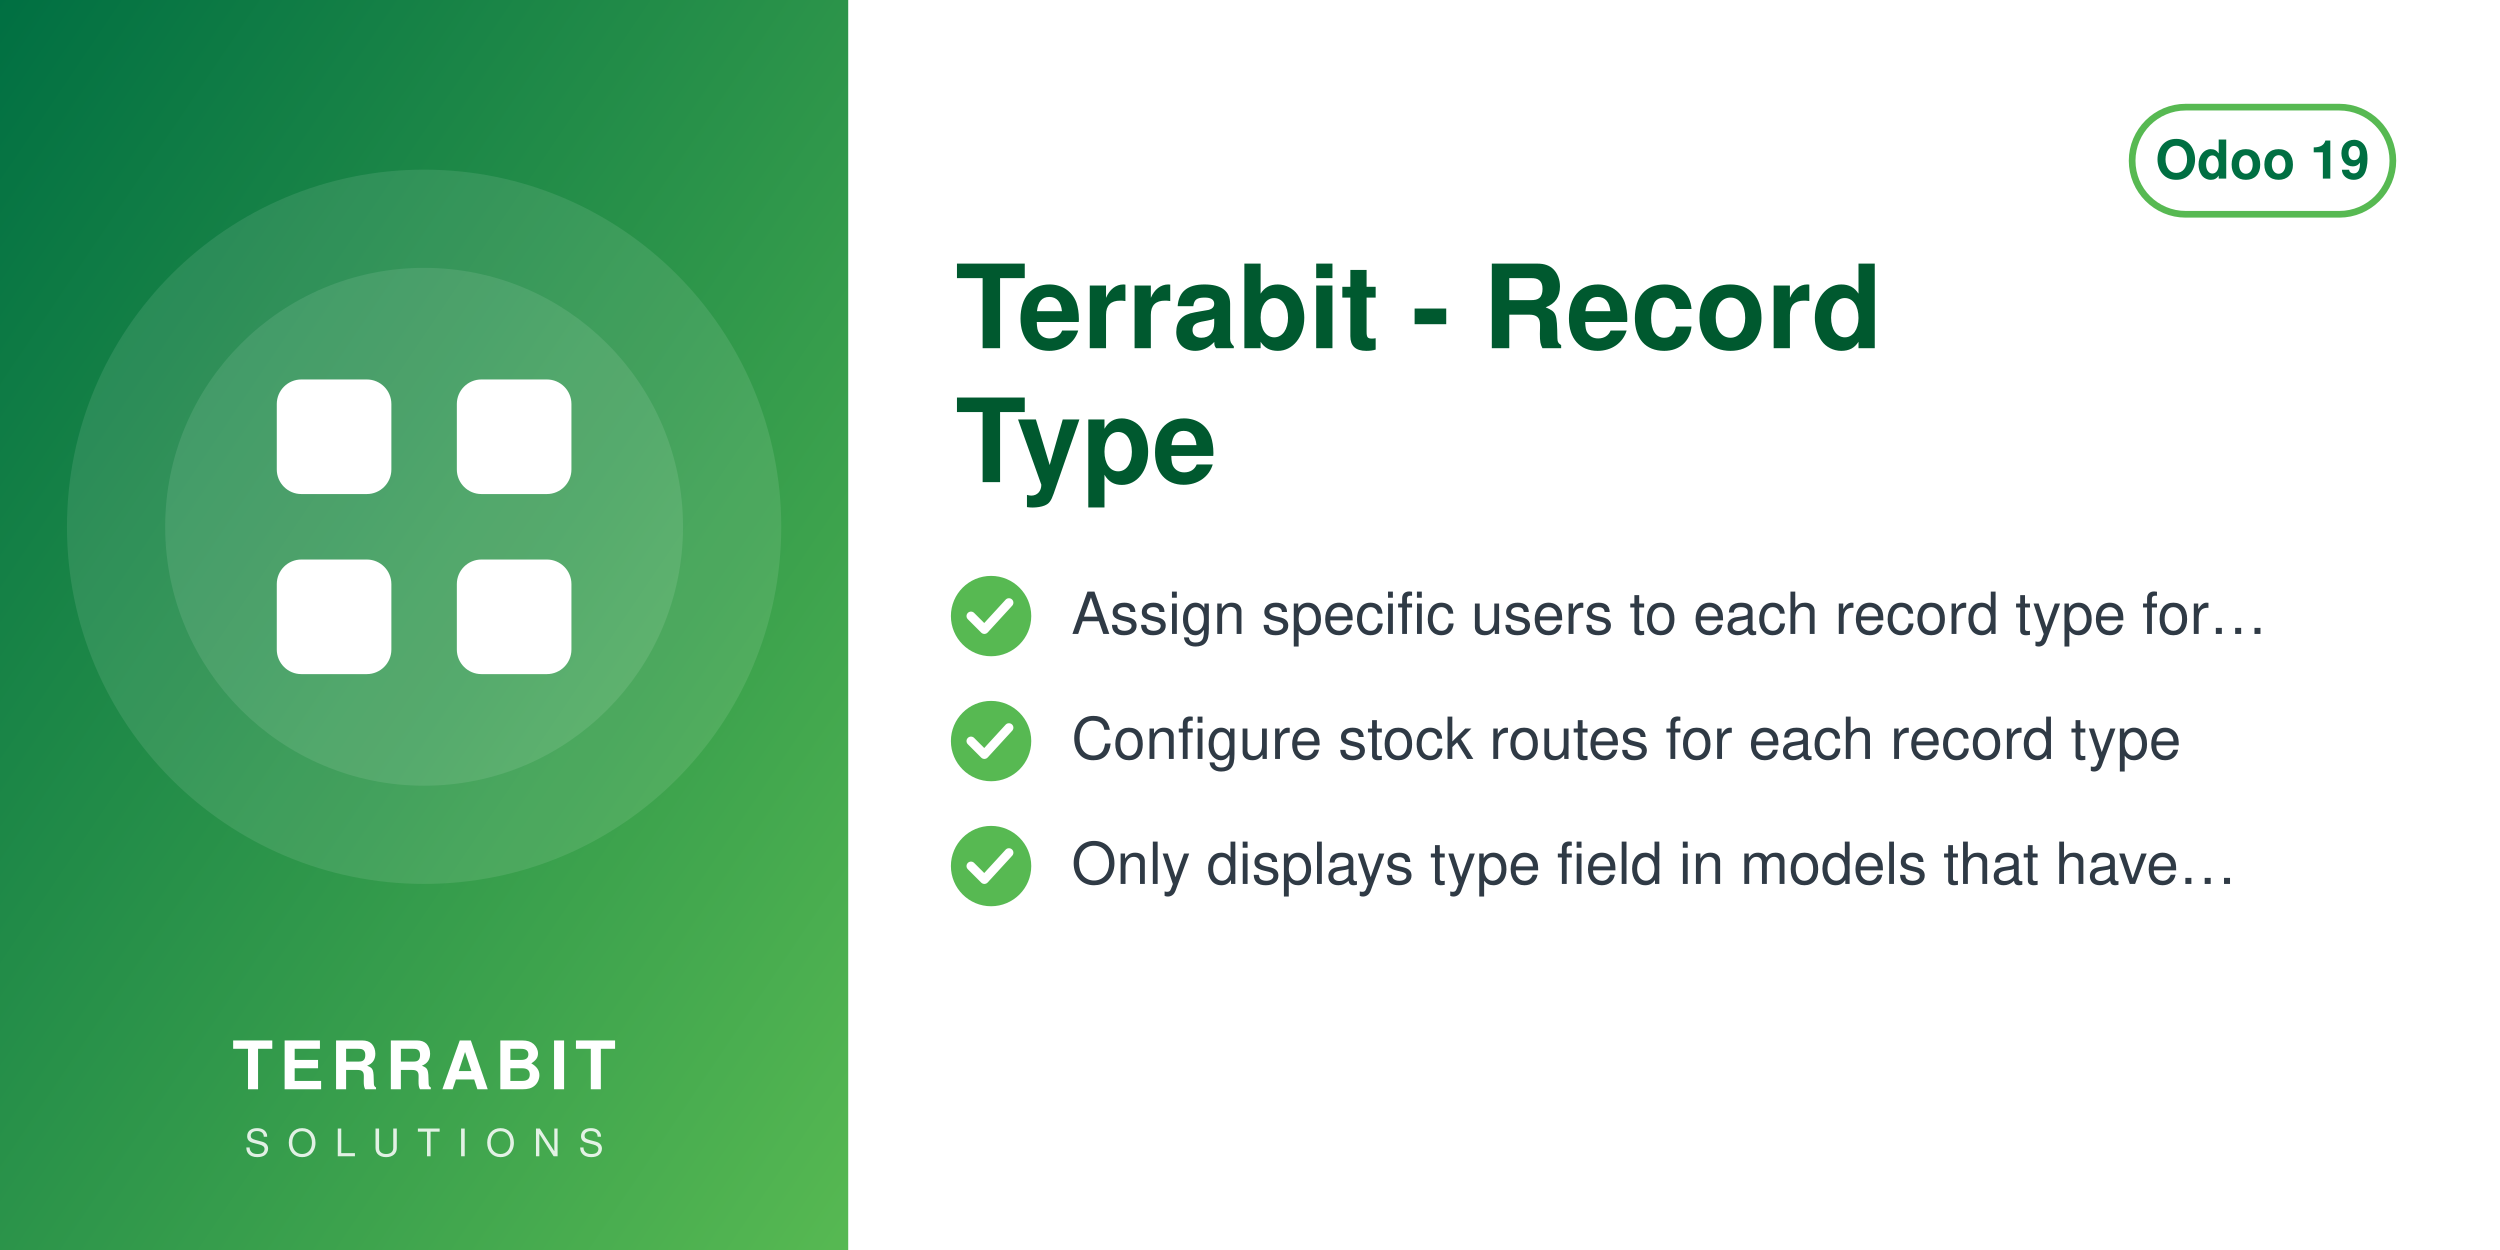
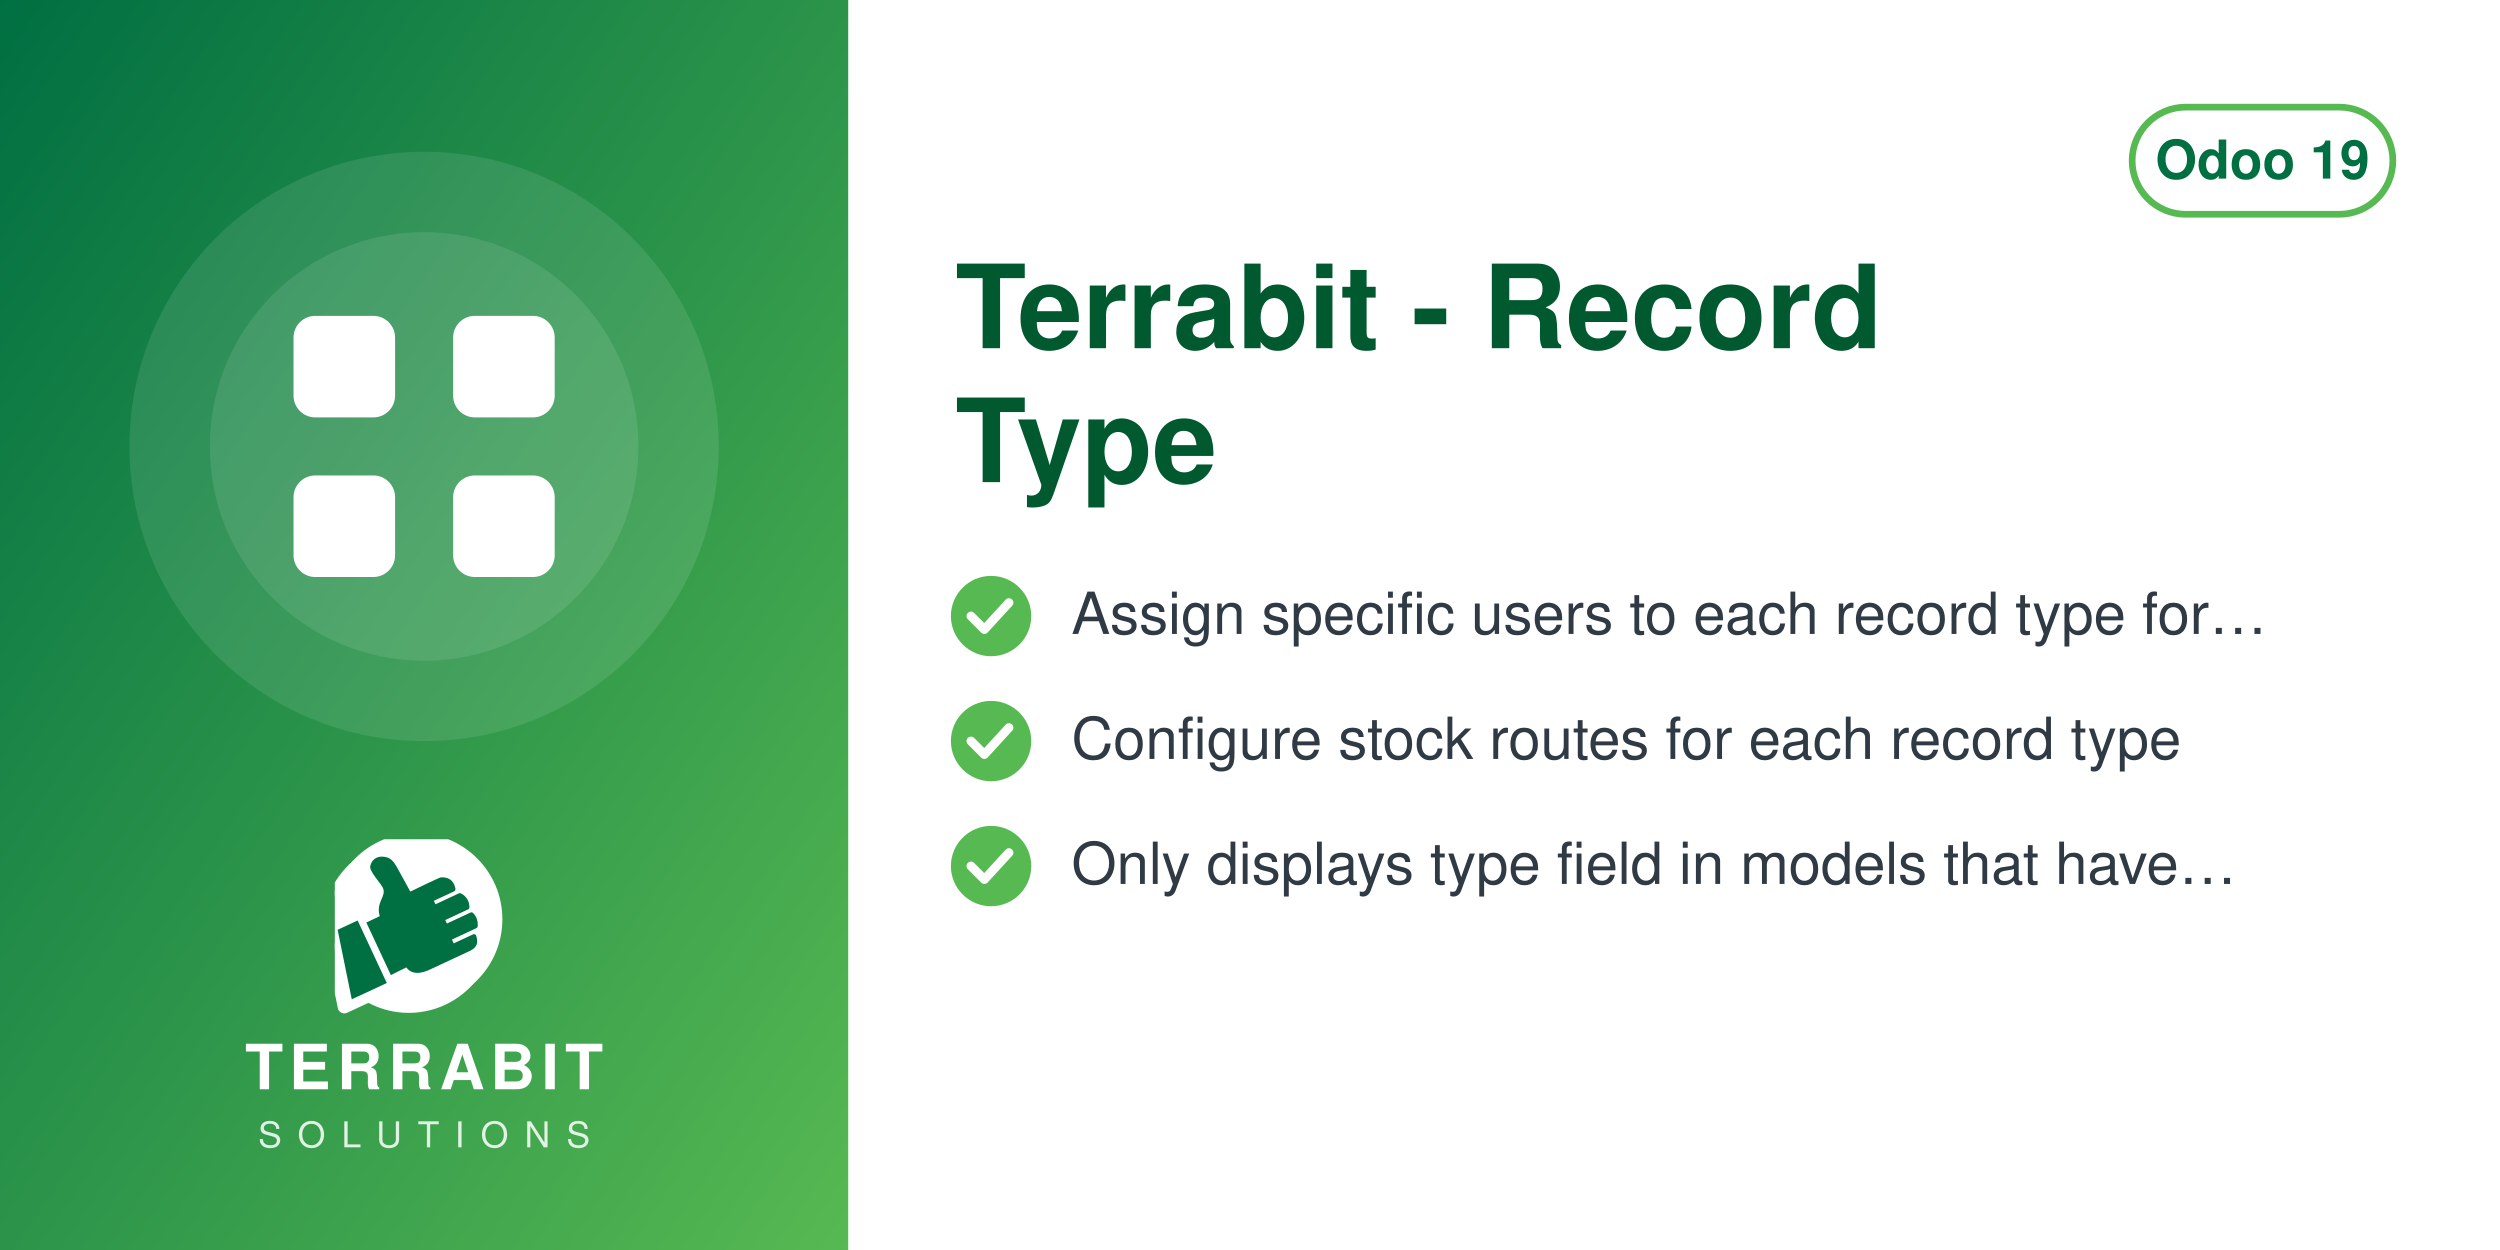
<svg xmlns="http://www.w3.org/2000/svg" width="560" height="280" viewBox="0 0 560 280">
  <defs>
    <linearGradient id="g" x1="0" y1="0" x2="1" y2="1">
      <stop offset="0" stop-color="#006F42" />
      <stop offset="1" stop-color="#57B952" />
    </linearGradient>
  </defs>
  <rect width="560" height="280" fill="#FFFFFF" />
  <rect width="190" height="280" fill="url(#g)" />
-   <circle cx="95.0" cy="118" r="80" fill="white" opacity="0.10" />
-   <circle cx="95.0" cy="118" r="58" fill="white" opacity="0.10" />
-   <svg x="51.0" y="74.0" width="88" height="88" viewBox="0 0 24 24">
+   <circle cx="95.0" cy="100" r="66" fill="white" opacity="0.10" />
+   <circle cx="95.0" cy="100" r="48" fill="white" opacity="0.10" />
+   <svg x="56.0" y="61.0" width="78" height="78" viewBox="0 0 24 24">
    <g fill="white" stroke="none">
      <rect x="3" y="3" width="7" height="7" rx="1.5" />
      <rect x="14" y="3" width="7" height="7" rx="1.5" />
      <rect x="3" y="14" width="7" height="7" rx="1.5" />
      <rect x="14" y="14" width="7" height="7" rx="1.5" />
    </g>
  </svg>
-   <text x="95.0" y="244" text-anchor="middle" font-family="Helvetica,Arial,sans-serif" font-size="15" font-weight="800" letter-spacing="1.5" fill="white">TERRABIT</text>
-   <text x="95.0" y="259" text-anchor="middle" font-family="Helvetica,Arial,sans-serif" font-size="8.5" font-weight="500" letter-spacing="4" fill="white" opacity="0.85">SOLUTIONS</text>
+   <svg x="75.0" y="188" width="40" height="40" viewBox="4150 2350 3900 3800" preserveAspectRatio="xMidYMid meet">
+     <path fill="#FFFFFF" d="M7338.82 5241.89c-336.4,511.49 -915.39,849.23 -1573.35,849.23 -318.43,0 -618.3,-79.19 -881.23,-218.8l-465.06 216.37c-72.83,33.95 -159.37,2.44 -193.35,-70.37 -5.59,-12.01 -9.4,-24.39 -11.54,-36.85l-247.52 -1217.33c-54.07,-175.41 -83.21,-361.76 -83.21,-554.92 0,-657.98 337.78,-1237 849.31,-1573.39 -400.37,339.2 -654.6,845.59 -654.6,1411.43 0,184.82 27.28,368.48 81.7,545.13l0.48 1.54 247.97 1219.53 0.08 0.48c1.71,9.89 4.72,19.5 8.96,28.59 26.29,56.38 93.5,80.75 149.87,54.52l479.82 -223.25 14.39 7.64c267.26,141.92 563.34,214.99 865.9,214.99 565.81,0 1072.18,-254.2 1411.38,-654.54z" />
+     <path fill="#FFFFFF" d="M5927.44 2165.35c1039.34,0 1881.91,842.57 1881.91,1881.91 0,1039.34 -842.57,1881.89 -1881.91,1881.89 -318.43,0 -618.33,-79.2 -881.24,-218.81l-465.06 216.38c-72.81,33.95 -159.37,2.44 -193.34,-70.36 -5.59,-12.01 -9.41,-24.4 -11.55,-36.86l-247.56 -1217.47c-54.04,-175.36 -83.16,-361.66 -83.16,-554.76 0,-1039.34 842.56,-1881.91 1881.9,-1881.91z" />
+     <path fill="#006F42" d="M4648.32 4073.59l636.59 1365.17 -765.09 355.96 -308.63 -1517.87 437.13 -203.26zm725.61 1192.32l336.75 -167.88c105.65,140.85 282.69,170.72 576.82,18.8l819.92 -382.33c181.4,-90.13 164.26,-214.57 130.07,-328.43 -4.28,-14.25 -13.68,-24.81 -27.34,-30.7 -13.67,-5.89 -27.61,-5.11 -41.09,1.18l-422.32 196.93 -39.04 -83.72 538.07 -250.91c16.64,-7.76 24.7,-27.69 25.58,-46.04 6.48,-134.33 -44.36,-230.89 -105.84,-285.23 -15.2,-13.44 -35.71,-15.59 -54.12,-7l-513.92 239.64 -35.6 -76.34 506.31 -236.1c17.69,-8.25 22.52,-36.93 21.83,-56.45 -4.1,-117.31 -67.62,-232.74 -187.72,-290.66 -13.94,-6.72 -28.64,-6.36 -42.69,0.19l-511.21 238.38 -35.37 -75.86 448.98 -209.36c20.44,-9.53 25.81,-42.28 21.02,-64.32 -41.02,-189.07 -167.92,-247.8 -318.14,-237.87 -29.39,1.94 -589.86,273.16 -665.95,310.54l-281.84 -513.57c-59.06,-93.13 -112.7,-221.7 -276.47,-245.13 -211.24,-30.22 -291.56,94.38 -316.89,203.13 -25.32,108.75 223.84,365.99 276.05,473.69 85.52,184.27 -161.86,318.11 -68.41,617.99l-292.54 139.94 535.09 1147.51z" />
+   </svg>
+   <text x="95.0" y="244" text-anchor="middle" font-family="Helvetica,Arial,sans-serif" font-size="14" font-weight="800" letter-spacing="1.4" fill="white">TERRABIT</text>
+   <text x="95.0" y="257" text-anchor="middle" font-family="Helvetica,Arial,sans-serif" font-size="8" font-weight="500" letter-spacing="3.6" fill="white" opacity="0.85">SOLUTIONS</text>
  <g>
    <rect x="477.6" y="24" width="58.4" height="24" rx="12" fill="none" stroke="#57B952" stroke-width="1.5" />
    <text x="506.8" y="40" text-anchor="middle" font-family="Helvetica,Arial,sans-serif" font-size="12" font-weight="700" fill="#006F42">Odoo 19</text>
  </g>
  <text x="214" y="78" font-family="Helvetica,Arial,sans-serif" font-size="26" font-weight="700" fill="#00592F">Terrabit - Record</text>
  <text x="214" y="108" font-family="Helvetica,Arial,sans-serif" font-size="26" font-weight="700" fill="#00592F">Type</text>
  <circle cx="222" cy="138" r="9" fill="#57B952" />
  <path d="M217.5 138 l3 3 l5.5 -6" fill="none" stroke="white" stroke-width="2" stroke-linecap="round" stroke-linejoin="round" />
  <text x="240" y="142" font-family="Helvetica,Arial,sans-serif" font-size="13" fill="#2F3A45">Assign specific users to each record type for…</text>
  <circle cx="222" cy="166" r="9" fill="#57B952" />
  <path d="M217.5 166 l3 3 l5.5 -6" fill="none" stroke="white" stroke-width="2" stroke-linecap="round" stroke-linejoin="round" />
  <text x="240" y="170" font-family="Helvetica,Arial,sans-serif" font-size="13" fill="#2F3A45">Configure stock routes for each record type</text>
  <circle cx="222" cy="194" r="9" fill="#57B952" />
  <path d="M217.5 194 l3 3 l5.5 -6" fill="none" stroke="white" stroke-width="2" stroke-linecap="round" stroke-linejoin="round" />
  <text x="240" y="198" font-family="Helvetica,Arial,sans-serif" font-size="13" fill="#2F3A45">Only displays type field in models that have…</text>
</svg>
